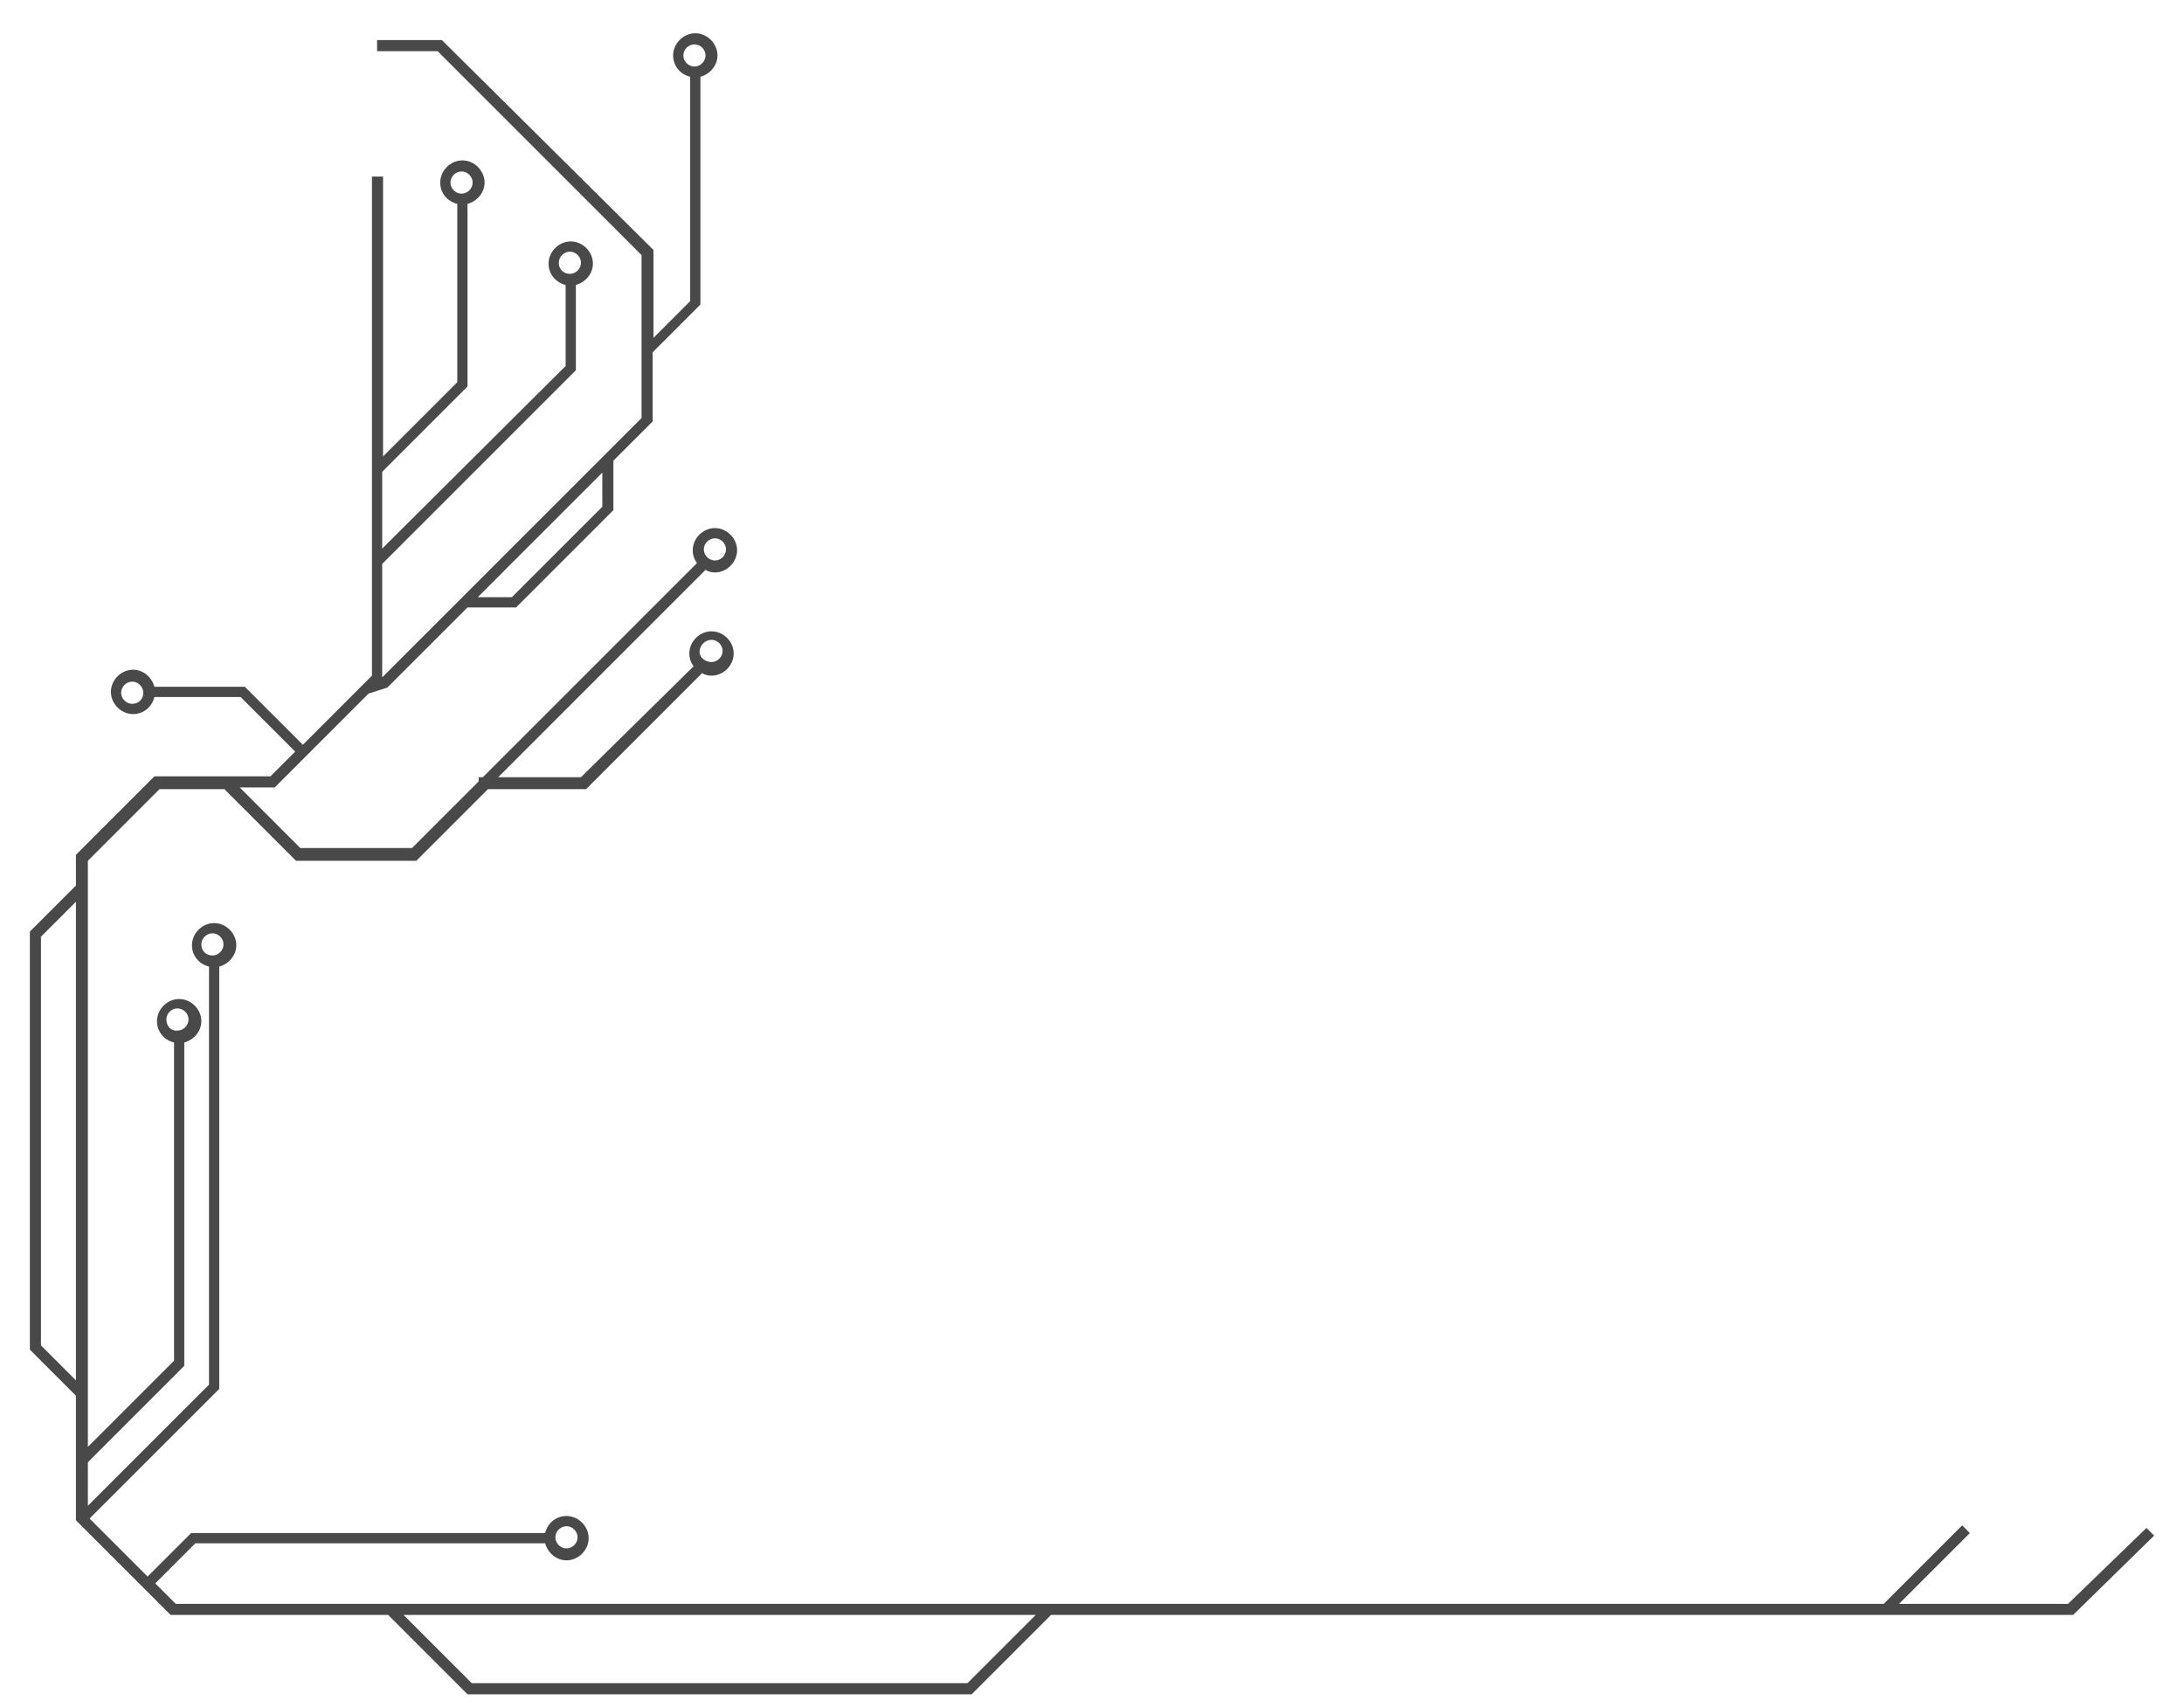
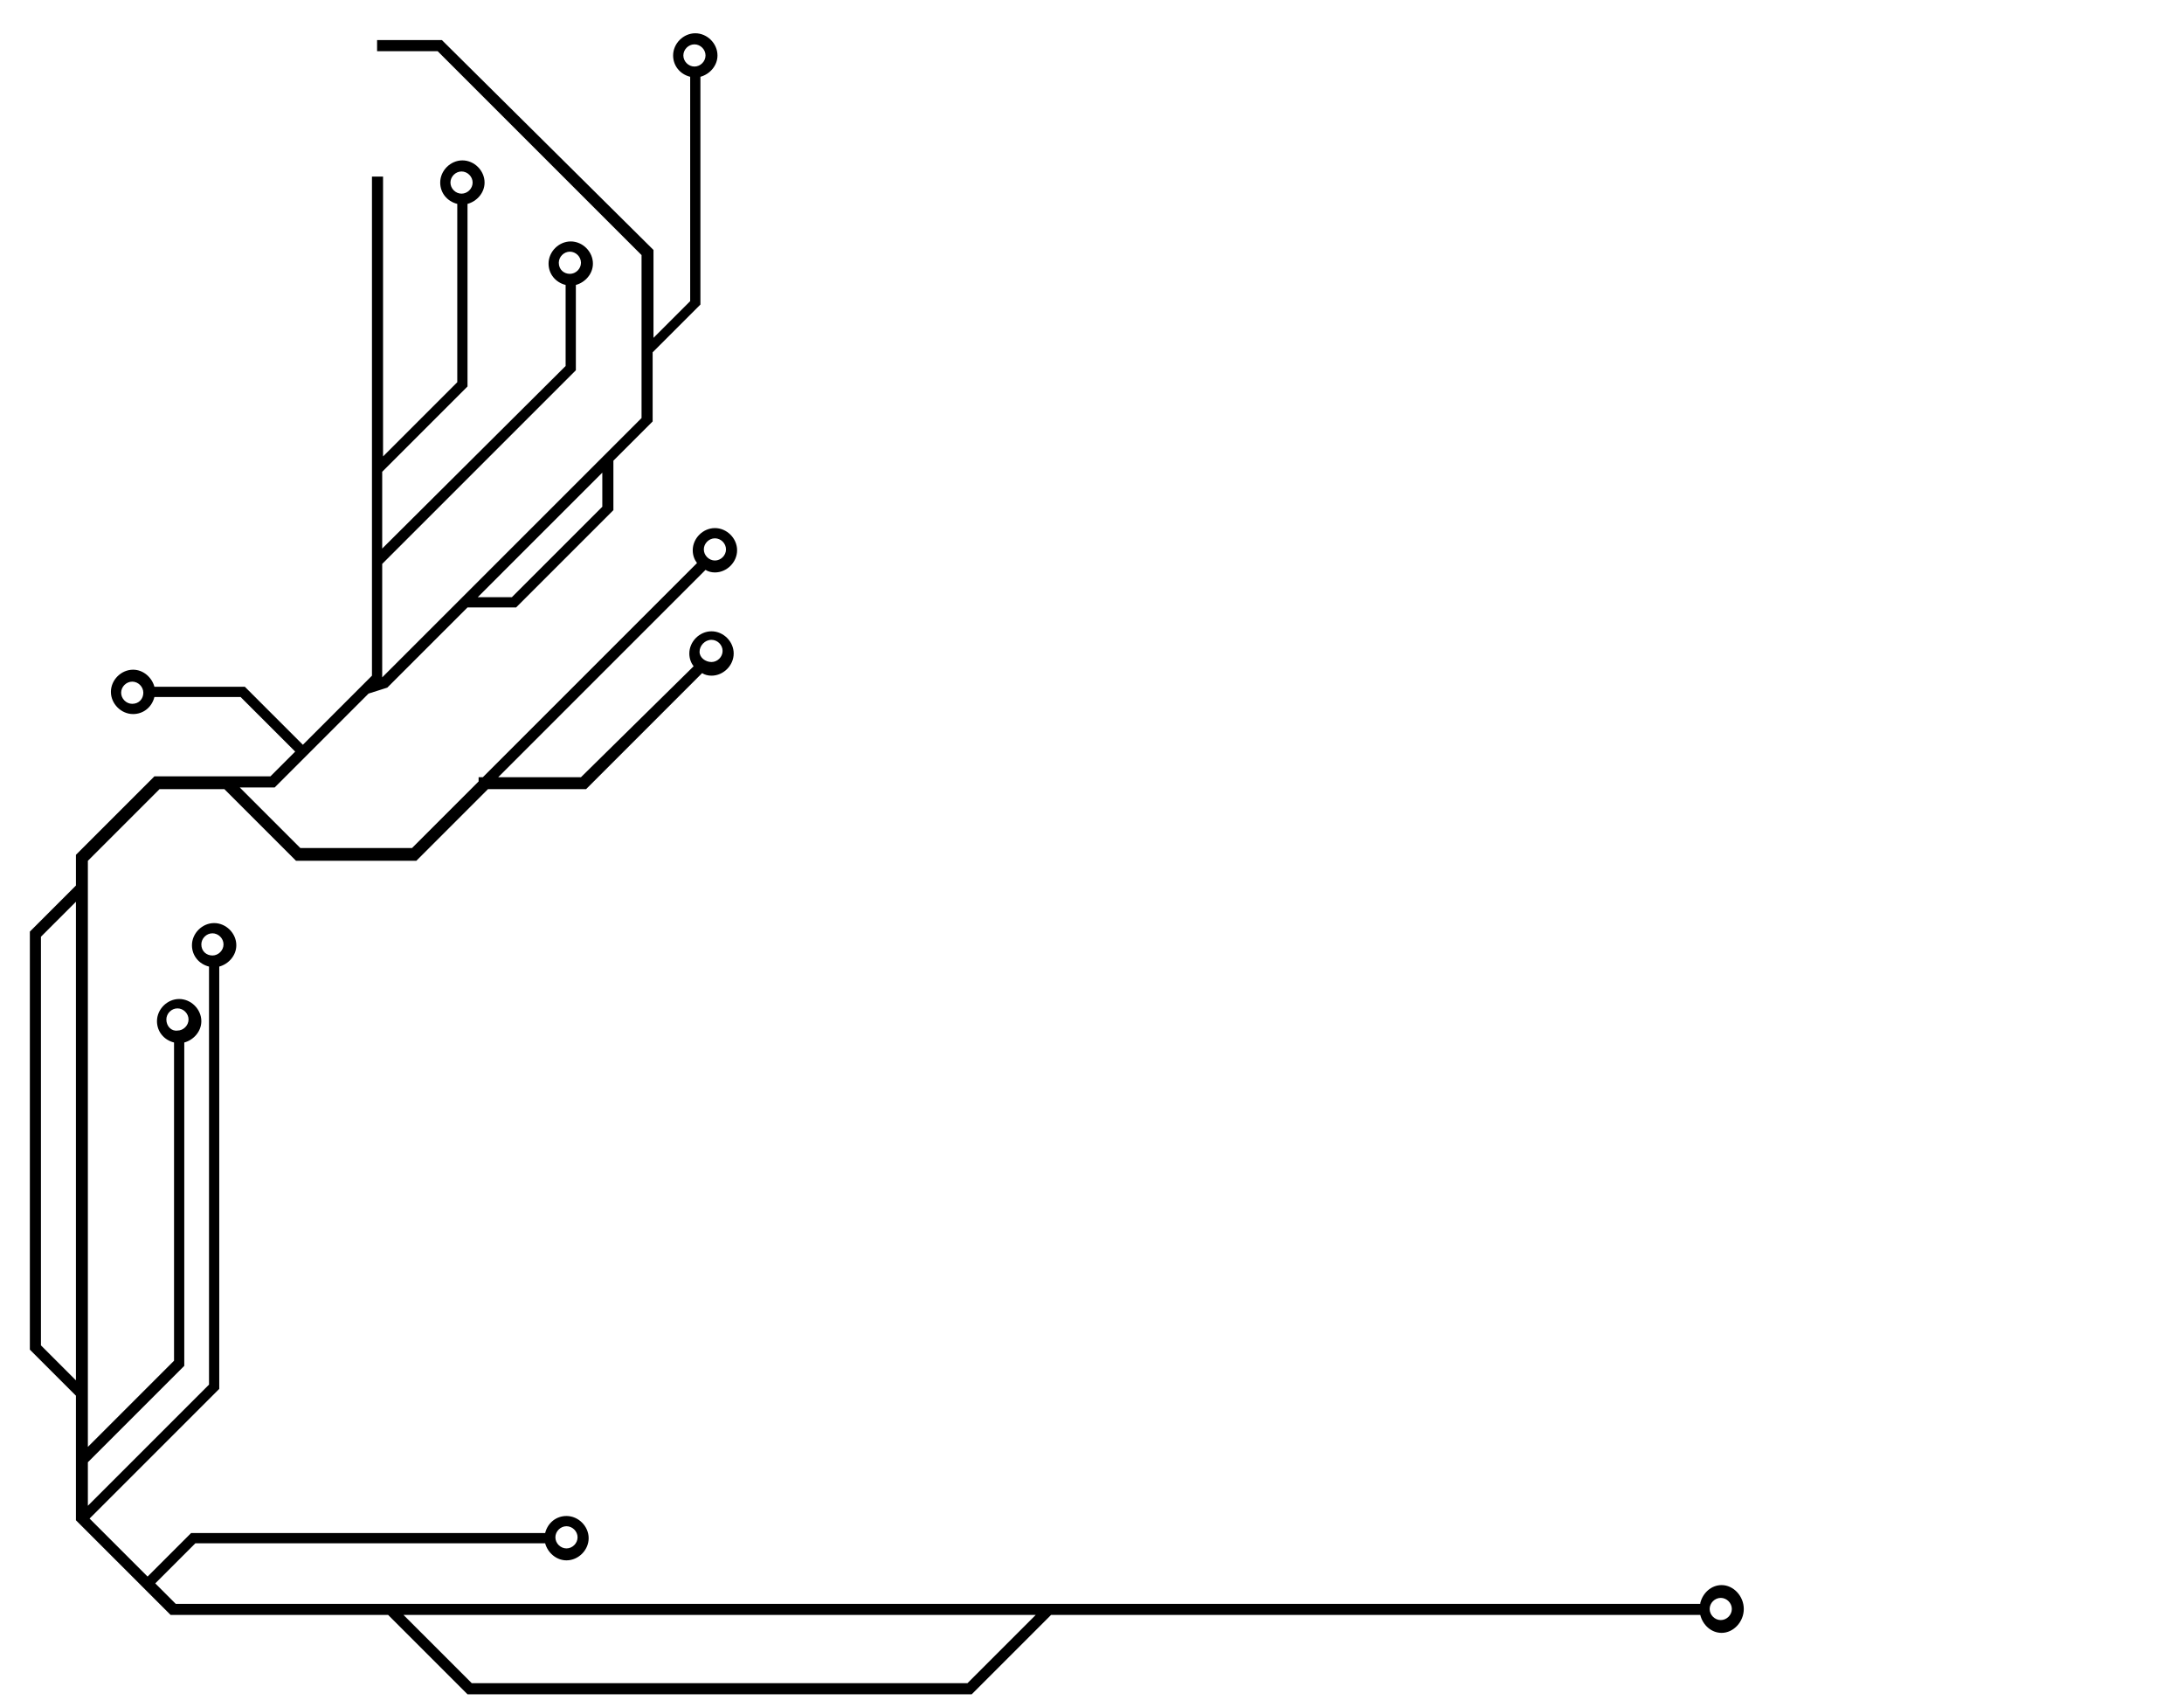
<svg xmlns="http://www.w3.org/2000/svg" viewBox="0 0 256 200">
-   <path d="M251.6 179.1l-9.2 8.9h-19.8l8.3-8.3-.9-.9-9.2 9.2H20.6l-2.4-2.4 4.7-4.7h41c.3 1.1 1.3 2 2.5 2 1.4 0 2.6-1.2 2.6-2.6 0-1.4-1.2-2.6-2.6-2.6-1.2 0-2.2.8-2.5 2H22.4l-5.1 5.1-6.8-6.8 15.2-15.2v-49.5c1.1-.3 2-1.3 2-2.5 0-1.4-1.2-2.6-2.6-2.6s-2.6 1.2-2.6 2.6c0 1.2.8 2.2 2 2.5v49l-14.2 14.2v-5.1l11.3-11.3v-37.9c1.1-.3 2-1.3 2-2.5 0-1.4-1.2-2.6-2.6-2.6-1.4 0-2.6 1.2-2.6 2.6 0 1.2.8 2.2 2 2.5v37.3l-10.1 10.1v-68.7l8.4-8.4h7.6l8.4 8.4h14.1l8.4-8.4h11.5l13.6-13.6c.3.2.7.3 1.1.3 1.4 0 2.6-1.2 2.6-2.6S84.8 74 83.4 74s-2.6 1.2-2.6 2.6c0 .6.2 1.1.5 1.5l-13.2 13h-9.7l24.3-24.3c.3.2.7.3 1.1.3 1.4 0 2.6-1.2 2.6-2.6 0-1.4-1.2-2.6-2.6-2.6s-2.6 1.2-2.6 2.6c0 .6.2 1.1.5 1.5L56.6 91.1h-.5v.5l-7.8 7.8H35.2l-7.1-7.1h4.1l11-11 2.2-.7 9.4-9.4h5.7l11.4-11.4V54l4.6-4.6v-8.1l5.6-5.6V9c1.1-.3 2-1.3 2-2.5 0-1.4-1.2-2.6-2.6-2.6s-2.6 1.2-2.6 2.6c0 1.2.8 2.2 2 2.5v26.3l-4.3 4.3V29.3L51.8 4.7h-7.6V6h7.1l23.9 23.9V49L44.8 79.4V66.1l22.7-22.7v-10c1.1-.3 2-1.3 2-2.5 0-1.4-1.2-2.6-2.6-2.6s-2.6 1.2-2.6 2.6c0 1.2.8 2.2 2 2.5v9.5L44.8 64.3v-9l10-10V23.9c1.1-.3 2-1.3 2-2.5 0-1.4-1.2-2.6-2.6-2.6s-2.6 1.2-2.6 2.6c0 1.2.8 2.2 2 2.5v20.9l-8.7 8.7V20.7h-1.3v58.5l-8.1 8.1-6.8-6.8H18.1c-.3-1.1-1.3-2-2.5-2-1.4 0-2.6 1.2-2.6 2.6s1.2 2.6 2.6 2.6c1.2 0 2.2-.8 2.5-2h10.1l6.4 6.4-2.9 2.9H18.1l-9.2 9.2v3.6l-5.4 5.4v49l5.4 5.4v14.6L20 189.3h25.5l9.3 9.3h59.1l9.3-9.3H243l9.5-9.3-.9-.9zm-185.2-.2c.7 0 1.3.6 1.3 1.3 0 .7-.6 1.3-1.3 1.3s-1.3-.6-1.3-1.3c0-.7.6-1.3 1.3-1.3zm-42.8-68.2c0-.7.6-1.3 1.3-1.3s1.3.6 1.3 1.3c0 .7-.6 1.3-1.3 1.3s-1.3-.5-1.3-1.3zm-4.1 8.8c0-.7.6-1.3 1.3-1.3.7 0 1.3.6 1.3 1.3s-.6 1.3-1.3 1.3c-.7.1-1.3-.5-1.3-1.3zM83.4 75c.7 0 1.3.6 1.3 1.3s-.6 1.3-1.3 1.3-1.4-.5-1.4-1.2.6-1.4 1.4-1.4zm.4-11.9c.7 0 1.3.6 1.3 1.3 0 .7-.6 1.3-1.3 1.3s-1.3-.6-1.3-1.3c0-.7.6-1.3 1.3-1.3zM80.1 6.5c0-.7.6-1.3 1.3-1.3s1.3.6 1.3 1.3-.6 1.3-1.3 1.3-1.3-.6-1.3-1.3zm-9.5 52.9L60 70h-4l14.6-14.6v4zm-5.1-28.6c0-.7.6-1.3 1.3-1.3s1.3.6 1.3 1.3-.6 1.3-1.3 1.3-1.3-.5-1.3-1.3zm-12.7-9.4c0-.7.6-1.3 1.3-1.3.7 0 1.3.6 1.3 1.3s-.6 1.3-1.3 1.3c-.7 0-1.3-.6-1.3-1.3zM15.5 82.5c-.7 0-1.3-.6-1.3-1.3s.6-1.3 1.3-1.3c.7 0 1.3.6 1.3 1.3s-.5 1.3-1.3 1.3zM4.8 157.7v-47.9l4.1-4.1v56.1l-4.1-4.1zm108.6 39.6H55.3l-8-8h74.1l-8 8z" fill="#494949" />
+   <path class="st0" d="M199.4,188H20.6l-2.4-2.4l4.7-4.7h41c0.3,1.1,1.3,2,2.5,2c1.4,0,2.6-1.2,2.6-2.6c0-1.4-1.2-2.6-2.6-2.6 c-1.2,0-2.2,0.8-2.5,2H22.4l-5.1,5.1l-6.8-6.8l15.2-15.2v-49.5c1.1-0.3,2-1.3,2-2.5c0-1.4-1.2-2.6-2.6-2.6s-2.6,1.2-2.6,2.6 c0,1.2,0.8,2.2,2,2.5v49l-14.2,14.2v-5.1l11.3-11.3v-37.9c1.1-0.3,2-1.3,2-2.5c0-1.4-1.2-2.6-2.6-2.6s-2.6,1.2-2.6,2.6 c0,1.2,0.8,2.2,2,2.5v37.3l-10.1,10.1v-68.7l8.4-8.4h7.6l8.4,8.4h14.1l8.4-8.4h11.5l13.6-13.6c0.3,0.2,0.7,0.3,1.1,0.3 c1.4,0,2.6-1.2,2.6-2.6S84.8,74,83.4,74s-2.6,1.2-2.6,2.6c0,0.6,0.2,1.1,0.5,1.5l-13.2,13h-9.7l24.3-24.3c0.3,0.2,0.7,0.3,1.1,0.3 c1.4,0,2.6-1.2,2.6-2.6s-1.2-2.6-2.6-2.6s-2.6,1.2-2.6,2.6c0,0.6,0.2,1.1,0.5,1.5L56.6,91.1h-0.5v0.5l-7.8,7.8H35.2l-7.1-7.1h4.1 l11-11l2.2-0.7l9.4-9.4h5.7l11.4-11.4V54l4.6-4.6v-8.1l5.6-5.6V9c1.1-0.3,2-1.3,2-2.5c0-1.4-1.2-2.6-2.6-2.6s-2.6,1.2-2.6,2.6 c0,1.2,0.8,2.2,2,2.5v26.3l-4.3,4.3V29.3L51.8,4.7h-7.6V6h7.1l23.9,23.9V49L44.8,79.4V66.1l22.7-22.7v-10c1.1-0.3,2-1.3,2-2.5 c0-1.4-1.2-2.6-2.6-2.6s-2.6,1.2-2.6,2.6c0,1.2,0.8,2.2,2,2.5v9.5L44.8,64.3v-9l10-10V23.9c1.1-0.3,2-1.3,2-2.5 c0-1.4-1.2-2.6-2.6-2.6s-2.6,1.2-2.6,2.6c0,1.2,0.8,2.2,2,2.5v20.9l-8.7,8.7V20.7h-1.3v58.5l-8.1,8.1l-6.8-6.8H18.1 c-0.3-1.1-1.3-2-2.5-2c-1.4,0-2.6,1.2-2.6,2.6s1.2,2.6,2.6,2.6c1.2,0,2.2-0.8,2.5-2h10.1l6.4,6.4L31.7,91H18.1l-9.2,9.2v3.6 l-5.4,5.4v49l5.4,5.4v14.6L20,189.3h25.5l9.3,9.3h59.1l9.3-9.3h76.1L199.4,188z M66.4,178.9c0.7,0,1.3,0.6,1.3,1.3s-0.6,1.3-1.3,1.3 s-1.3-0.6-1.3-1.3S65.7,178.9,66.4,178.9z M23.6,110.7c0-0.7,0.6-1.3,1.3-1.3s1.3,0.6,1.3,1.3c0,0.7-0.6,1.3-1.3,1.3 S23.6,111.5,23.6,110.7z M19.5,119.5c0-0.7,0.6-1.3,1.3-1.3c0.7,0,1.3,0.6,1.3,1.3s-0.6,1.3-1.3,1.3 C20.1,120.9,19.5,120.3,19.5,119.5z M83.4,75c0.7,0,1.3,0.6,1.3,1.3s-0.6,1.3-1.3,1.3S82,77.1,82,76.4S82.6,75,83.4,75z M83.8,63.1 c0.7,0,1.3,0.6,1.3,1.3c0,0.7-0.6,1.3-1.3,1.3s-1.3-0.6-1.3-1.3C82.5,63.7,83.1,63.1,83.8,63.1z M80.1,6.5c0-0.7,0.6-1.3,1.3-1.3 s1.3,0.6,1.3,1.3s-0.6,1.3-1.3,1.3S80.1,7.2,80.1,6.5z M70.6,59.4L60,70h-4l14.6-14.6V59.4z M65.5,30.8c0-0.7,0.6-1.3,1.3-1.3 s1.3,0.6,1.3,1.3s-0.6,1.3-1.3,1.3S65.5,31.6,65.5,30.8z M52.8,21.4c0-0.7,0.6-1.3,1.3-1.3s1.3,0.6,1.3,1.3s-0.6,1.3-1.3,1.3 S52.8,22.1,52.8,21.4z M15.5,82.5c-0.7,0-1.3-0.6-1.3-1.3s0.6-1.3,1.3-1.3c0.7,0,1.3,0.6,1.3,1.3S16.3,82.5,15.5,82.5z M4.8,157.7 v-47.9l4.1-4.1v56.1L4.8,157.7L4.8,157.7z M113.4,197.3H55.3l-8-8h74.1C121.4,189.3,113.4,197.3,113.4,197.3z M199.3,189.3 c0.3,1.2,1.3,2.1,2.5,2.1c1.4,0,2.6-1.3,2.6-2.8c0-1.5-1.2-2.8-2.6-2.8c-1.2,0-2.2,0.9-2.5,2.1 M201.7,187.3c0.7,0,1.3,0.6,1.3,1.3 s-0.6,1.3-1.3,1.3c-0.7,0-1.3-0.6-1.3-1.3S201,187.3,201.7,187.3z" />
</svg>
